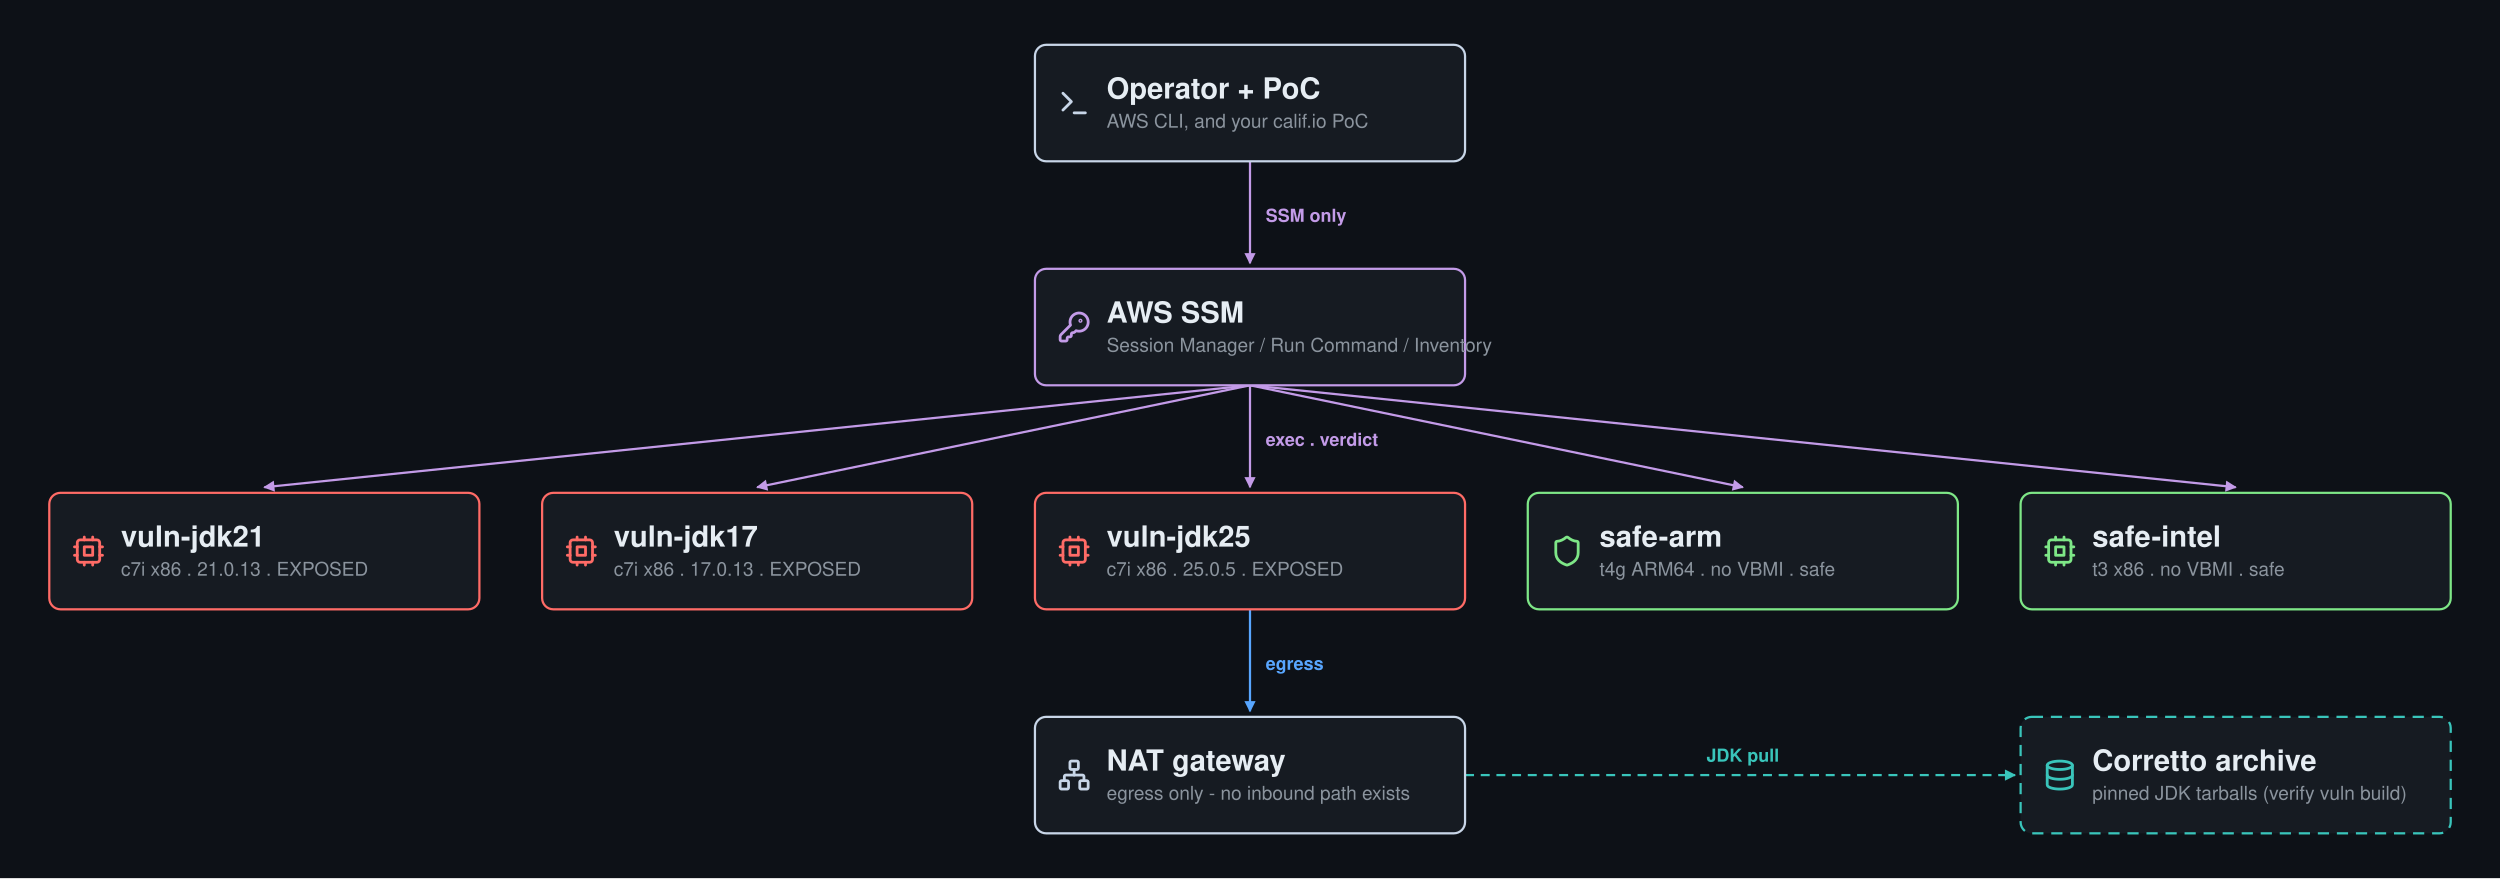
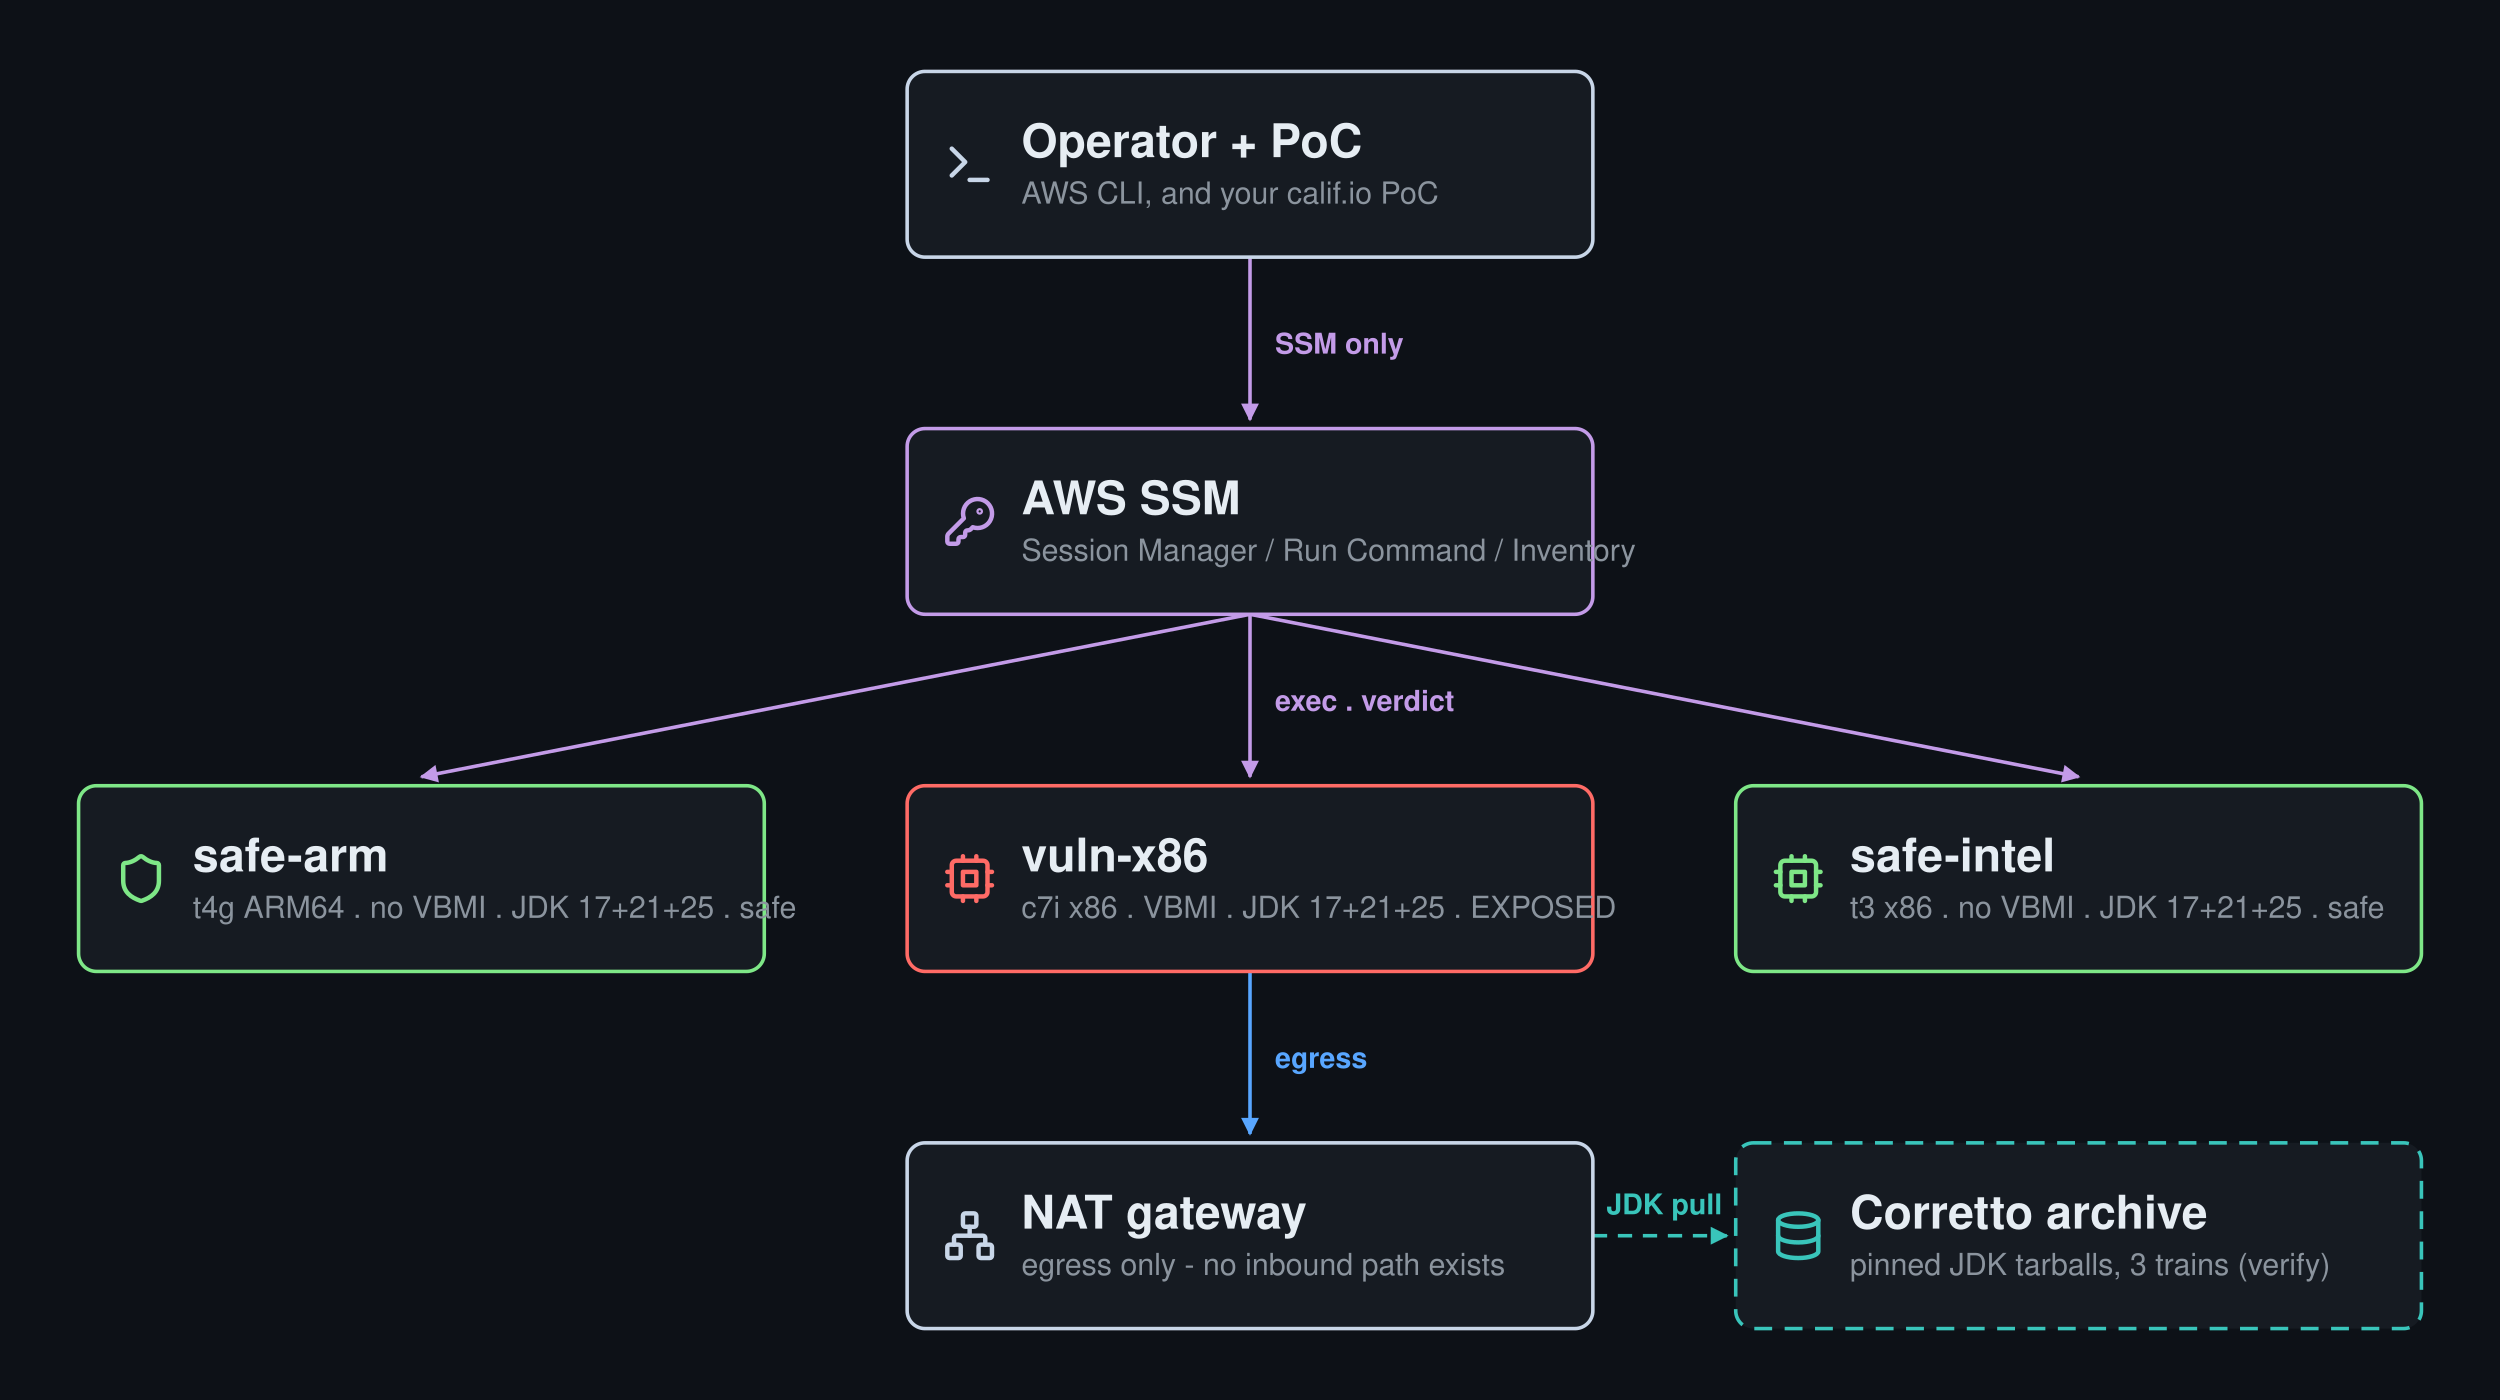
- <svg xmlns="http://www.w3.org/2000/svg" width="2232" height="784" viewBox="0 0 2232 784" role="img" aria-label="The operator, running the AWS CLI and the public calif.io proof of concept, reaches the lab only through AWS SSM - Session Manager, Run Command and Inventory - because the nodes have no inbound network path. SSM drives five nodes in private subnets. Three are EXPOSED: vuln-jdk21, vuln-jdk17 and vuln-jdk25, all c7i x86 instances running the same vulnerable AVX-512 VBMI intrinsic on three different affected Java trains (Corretto 21.0.13, 17.0.13 and 25.0.5). Two are immune even though they run the same vulnerable Java: safe-arm, a t4g Graviton ARM64 instance, and safe-intel, a t3 x86 instance - neither has AVX-512 VBMI, so the bug cannot fire. There is no pre-patched node; patch.sh flips a vulnerable node live. The nodes egress through a NAT gateway to pull pinned JDK tarballs from the Amazon Corretto archive, and each publishes its verdict to SSM Inventory.">
+ <svg xmlns="http://www.w3.org/2000/svg" width="1400" height="784" viewBox="0 0 1400 784" role="img" aria-label="The operator, running the AWS CLI and the public calif.io proof of concept, reaches the lab only through AWS SSM - Session Manager, Run Command and Inventory - because the nodes have no inbound network path. SSM drives three nodes in private subnets, and every node installs all three affected Java trains at once (Corretto 17.0.13, 21.0.13 and 25.0.5), so the detector must judge every installed JDK. One node is EXPOSED: vuln-x86, a c7i x86 instance with the AVX-512 VBMI instruction the vulnerable intrinsic needs, so all three of its JDKs are exposed. The other two run the same three vulnerable JDKs but are immune because neither has AVX-512 VBMI: safe-arm, a t4g Graviton ARM64 instance, and safe-intel, a t3 x86 instance. There is no pre-patched node; patch.sh upgrades all three trains on a node live to flip it from EXPOSED to not exposed. The nodes egress through a NAT gateway to pull pinned JDK tarballs from the Amazon Corretto archive, and each publishes its verdict to SSM Inventory.">
  <defs>
    <marker id="a_e_in" viewBox="0 0 10 10" refX="9" refY="5" markerWidth="5" markerHeight="5" orient="auto-start-reverse">
      <path d="M0,0 L10,5 L0,10 z" fill="#c39be8" />
    </marker>
-     <marker id="a_e_v25" viewBox="0 0 10 10" refX="9" refY="5" markerWidth="5" markerHeight="5" orient="auto-start-reverse">
-       <path d="M0,0 L10,5 L0,10 z" fill="#c39be8" />
-     </marker>
-     <marker id="a_e_v21" viewBox="0 0 10 10" refX="9" refY="5" markerWidth="5" markerHeight="5" orient="auto-start-reverse">
-       <path d="M0,0 L10,5 L0,10 z" fill="#c39be8" />
-     </marker>
-     <marker id="a_e_v17" viewBox="0 0 10 10" refX="9" refY="5" markerWidth="5" markerHeight="5" orient="auto-start-reverse">
+     <marker id="a_e_vuln" viewBox="0 0 10 10" refX="9" refY="5" markerWidth="5" markerHeight="5" orient="auto-start-reverse">
      <path d="M0,0 L10,5 L0,10 z" fill="#c39be8" />
    </marker>
    <marker id="a_e_arm" viewBox="0 0 10 10" refX="9" refY="5" markerWidth="5" markerHeight="5" orient="auto-start-reverse">
      <path d="M0,0 L10,5 L0,10 z" fill="#c39be8" />
    </marker>
    <marker id="a_e_intel" viewBox="0 0 10 10" refX="9" refY="5" markerWidth="5" markerHeight="5" orient="auto-start-reverse">
      <path d="M0,0 L10,5 L0,10 z" fill="#c39be8" />
    </marker>
    <marker id="a_e_eg" viewBox="0 0 10 10" refX="9" refY="5" markerWidth="5" markerHeight="5" orient="auto-start-reverse">
      <path d="M0,0 L10,5 L0,10 z" fill="#58a6ff" />
    </marker>
    <marker id="a_e_dl" viewBox="0 0 10 10" refX="9" refY="5" markerWidth="5" markerHeight="5" orient="auto-start-reverse">
      <path d="M0,0 L10,5 L0,10 z" fill="#39c5bb" />
    </marker>
  </defs>
-   <rect width="2232" height="784" fill="#0d1117" />
-   <path d="M1116.0,144 V235" fill="none" stroke="#c39be8" stroke-width="2" marker-end="url(#a_e_in)" />
-   <text x="1130.0" y="198.0" text-anchor="start" font-family="-apple-system, BlinkMacSystemFont, Segoe UI, Helvetica, Arial, sans-serif" font-size="16" font-weight="600" fill="#c39be8" stroke="#0d1117" stroke-width="6" paint-order="stroke">SSM only</text>
-   <path d="M1116.0,344 V435" fill="none" stroke="#c39be8" stroke-width="2" marker-end="url(#a_e_v25)" />
-   <text x="1130.0" y="398.0" text-anchor="start" font-family="-apple-system, BlinkMacSystemFont, Segoe UI, Helvetica, Arial, sans-serif" font-size="16" font-weight="600" fill="#c39be8" stroke="#0d1117" stroke-width="6" paint-order="stroke">exec . verdict</text>
-   <path d="M1116.0,344 L236.0,435" fill="none" stroke="#c39be8" stroke-width="2" marker-end="url(#a_e_v21)" />
-   <path d="M1116.0,344 L676.0,435" fill="none" stroke="#c39be8" stroke-width="2" marker-end="url(#a_e_v17)" />
-   <path d="M1116.0,344 L1556.0,435" fill="none" stroke="#c39be8" stroke-width="2" marker-end="url(#a_e_arm)" />
-   <path d="M1116.0,344 L1996.0,435" fill="none" stroke="#c39be8" stroke-width="2" marker-end="url(#a_e_intel)" />
-   <path d="M1116.0,544 V635" fill="none" stroke="#58a6ff" stroke-width="2" marker-end="url(#a_e_eg)" />
-   <text x="1130.0" y="598.0" text-anchor="start" font-family="-apple-system, BlinkMacSystemFont, Segoe UI, Helvetica, Arial, sans-serif" font-size="16" font-weight="600" fill="#58a6ff" stroke="#0d1117" stroke-width="6" paint-order="stroke">egress</text>
-   <path d="M1308,692.0 H1799" fill="none" stroke="#39c5bb" stroke-width="2" stroke-dasharray="8 6" marker-end="url(#a_e_dl)" />
-   <text x="1556.0" y="680.0" text-anchor="middle" font-family="-apple-system, BlinkMacSystemFont, Segoe UI, Helvetica, Arial, sans-serif" font-size="16" font-weight="600" fill="#39c5bb" stroke="#0d1117" stroke-width="6" paint-order="stroke">JDK pull</text>
-   <rect x="924" y="40" width="384" height="104" rx="10" ry="10" fill="#161b22" stroke="#c8d6e8" stroke-width="2" />
-   <g transform="translate(944,77.0) scale(1.25)" fill="none" stroke="#c8d6e8" stroke-width="2" stroke-linecap="round" stroke-linejoin="round">
+   <rect width="1400" height="784" fill="#0d1117" />
+   <path d="M700.0,144 V235" fill="none" stroke="#c39be8" stroke-width="2" marker-end="url(#a_e_in)" />
+   <text x="714.0" y="198.0" text-anchor="start" font-family="-apple-system, BlinkMacSystemFont, Segoe UI, Helvetica, Arial, sans-serif" font-size="16" font-weight="600" fill="#c39be8" stroke="#0d1117" stroke-width="6" paint-order="stroke">SSM only</text>
+   <path d="M700.0,344 V435" fill="none" stroke="#c39be8" stroke-width="2" marker-end="url(#a_e_vuln)" />
+   <text x="714.0" y="398.0" text-anchor="start" font-family="-apple-system, BlinkMacSystemFont, Segoe UI, Helvetica, Arial, sans-serif" font-size="16" font-weight="600" fill="#c39be8" stroke="#0d1117" stroke-width="6" paint-order="stroke">exec . verdict</text>
+   <path d="M700.0,344 L236.0,435" fill="none" stroke="#c39be8" stroke-width="2" marker-end="url(#a_e_arm)" />
+   <path d="M700.0,344 L1164.0,435" fill="none" stroke="#c39be8" stroke-width="2" marker-end="url(#a_e_intel)" />
+   <path d="M700.0,544 V635" fill="none" stroke="#58a6ff" stroke-width="2" marker-end="url(#a_e_eg)" />
+   <text x="714.0" y="598.0" text-anchor="start" font-family="-apple-system, BlinkMacSystemFont, Segoe UI, Helvetica, Arial, sans-serif" font-size="16" font-weight="600" fill="#58a6ff" stroke="#0d1117" stroke-width="6" paint-order="stroke">egress</text>
+   <path d="M892,692.0 H967" fill="none" stroke="#39c5bb" stroke-width="2" stroke-dasharray="8 6" marker-end="url(#a_e_dl)" />
+   <text x="932.0" y="680.0" text-anchor="middle" font-family="-apple-system, BlinkMacSystemFont, Segoe UI, Helvetica, Arial, sans-serif" font-size="16" font-weight="600" fill="#39c5bb" stroke="#0d1117" stroke-width="6" paint-order="stroke">JDK pull</text>
+   <rect x="508" y="40" width="384" height="104" rx="10" ry="10" fill="#161b22" stroke="#c8d6e8" stroke-width="2" />
+   <g transform="translate(528,77.0) scale(1.25)" fill="none" stroke="#c8d6e8" stroke-width="2" stroke-linecap="round" stroke-linejoin="round">
    <polyline points="4 17 10 11 4 5" />
    <line x1="12" x2="20" y1="19" y2="19" />
  </g>
-   <text x="988.0" y="88.0" font-family="-apple-system, BlinkMacSystemFont, Segoe UI, Helvetica, Arial, sans-serif" font-size="26" font-weight="600" fill="#e6edf3">Operator + PoC</text>
-   <text x="988.0" y="114.0" font-family="-apple-system, BlinkMacSystemFont, Segoe UI, Helvetica, Arial, sans-serif" font-size="17" fill="#8b949e">AWS CLI, and your calif.io PoC</text>
-   <rect x="924" y="240" width="384" height="104" rx="10" ry="10" fill="#161b22" stroke="#c39be8" stroke-width="2" />
-   <g transform="translate(944,277.0) scale(1.25)" fill="none" stroke="#c39be8" stroke-width="2" stroke-linecap="round" stroke-linejoin="round">
+   <text x="572.0" y="88.0" font-family="-apple-system, BlinkMacSystemFont, Segoe UI, Helvetica, Arial, sans-serif" font-size="26" font-weight="600" fill="#e6edf3">Operator + PoC</text>
+   <text x="572.0" y="114.0" font-family="-apple-system, BlinkMacSystemFont, Segoe UI, Helvetica, Arial, sans-serif" font-size="17" fill="#8b949e">AWS CLI, and your calif.io PoC</text>
+   <rect x="508" y="240" width="384" height="104" rx="10" ry="10" fill="#161b22" stroke="#c39be8" stroke-width="2" />
+   <g transform="translate(528,277.0) scale(1.25)" fill="none" stroke="#c39be8" stroke-width="2" stroke-linecap="round" stroke-linejoin="round">
    <path d="M2.586 17.414A2 2 0 0 0 2 18.828V21a1 1 0 0 0 1 1h3a1 1 0 0 0 1-1v-1a1 1 0 0 1 1-1h1a1 1 0 0 0 1-1v-1a1 1 0 0 1 1-1h.172a2 2 0 0 0 1.414-.586l.814-.814a6.5 6.5 0 1 0-4-4z" />
    <circle cx="16.5" cy="7.5" r=".5" />
  </g>
-   <text x="988.0" y="288.0" font-family="-apple-system, BlinkMacSystemFont, Segoe UI, Helvetica, Arial, sans-serif" font-size="26" font-weight="600" fill="#e6edf3">AWS SSM</text>
-   <text x="988.0" y="314.0" font-family="-apple-system, BlinkMacSystemFont, Segoe UI, Helvetica, Arial, sans-serif" font-size="17" fill="#8b949e">Session Manager / Run Command / Inventory</text>
-   <rect x="44" y="440" width="384" height="104" rx="10" ry="10" fill="#161b22" stroke="#ff6b66" stroke-width="2" />
-   <g transform="translate(64,477.0) scale(1.25)" fill="none" stroke="#ff6b66" stroke-width="2" stroke-linecap="round" stroke-linejoin="round">
+   <text x="572.0" y="288.0" font-family="-apple-system, BlinkMacSystemFont, Segoe UI, Helvetica, Arial, sans-serif" font-size="26" font-weight="600" fill="#e6edf3">AWS SSM</text>
+   <text x="572.0" y="314.0" font-family="-apple-system, BlinkMacSystemFont, Segoe UI, Helvetica, Arial, sans-serif" font-size="17" fill="#8b949e">Session Manager / Run Command / Inventory</text>
+   <rect x="508" y="440" width="384" height="104" rx="10" ry="10" fill="#161b22" stroke="#ff6b66" stroke-width="2" />
+   <g transform="translate(528,477.0) scale(1.25)" fill="none" stroke="#ff6b66" stroke-width="2" stroke-linecap="round" stroke-linejoin="round">
    <rect x="4" y="4" width="16" height="16" rx="2" />
    <rect x="9" y="9" width="6" height="6" />
    <path d="M15 2v2" />
    <path d="M15 20v2" />
    <path d="M2 15h2" />
    <path d="M2 9h2" />
    <path d="M20 15h2" />
    <path d="M20 9h2" />
    <path d="M9 2v2" />
    <path d="M9 20v2" />
  </g>
-   <text x="108.0" y="488.0" font-family="-apple-system, BlinkMacSystemFont, Segoe UI, Helvetica, Arial, sans-serif" font-size="26" font-weight="600" fill="#e6edf3">vuln-jdk21</text>
-   <text x="108.0" y="514.0" font-family="-apple-system, BlinkMacSystemFont, Segoe UI, Helvetica, Arial, sans-serif" font-size="17" fill="#8b949e">c7i x86 . 21.0.13 . EXPOSED</text>
-   <rect x="484" y="440" width="384" height="104" rx="10" ry="10" fill="#161b22" stroke="#ff6b66" stroke-width="2" />
-   <g transform="translate(504,477.0) scale(1.25)" fill="none" stroke="#ff6b66" stroke-width="2" stroke-linecap="round" stroke-linejoin="round">
+   <text x="572.0" y="488.0" font-family="-apple-system, BlinkMacSystemFont, Segoe UI, Helvetica, Arial, sans-serif" font-size="26" font-weight="600" fill="#e6edf3">vuln-x86</text>
+   <text x="572.0" y="514.0" font-family="-apple-system, BlinkMacSystemFont, Segoe UI, Helvetica, Arial, sans-serif" font-size="17" fill="#8b949e">c7i x86 . VBMI . JDK 17+21+25 . EXPOSED</text>
+   <rect x="44" y="440" width="384" height="104" rx="10" ry="10" fill="#161b22" stroke="#7ee787" stroke-width="2" />
+   <g transform="translate(64,477.0) scale(1.25)" fill="none" stroke="#7ee787" stroke-width="2" stroke-linecap="round" stroke-linejoin="round">
+     <path d="M20 13c0 5-3.5 7.5-7.66 8.95a1 1 0 0 1-.67-.01C7.5 20.5 4 18 4 13V6a1 1 0 0 1 1-1c2 0 4.5-1.2 6.24-2.72a1.17 1.17 0 0 1 1.52 0C14.51 3.81 17 5 19 5a1 1 0 0 1 1 1z" />
+   </g>
+   <text x="108.0" y="488.0" font-family="-apple-system, BlinkMacSystemFont, Segoe UI, Helvetica, Arial, sans-serif" font-size="26" font-weight="600" fill="#e6edf3">safe-arm</text>
+   <text x="108.0" y="514.0" font-family="-apple-system, BlinkMacSystemFont, Segoe UI, Helvetica, Arial, sans-serif" font-size="17" fill="#8b949e">t4g ARM64 . no VBMI . JDK 17+21+25 . safe</text>
+   <rect x="972" y="440" width="384" height="104" rx="10" ry="10" fill="#161b22" stroke="#7ee787" stroke-width="2" />
+   <g transform="translate(992,477.0) scale(1.25)" fill="none" stroke="#7ee787" stroke-width="2" stroke-linecap="round" stroke-linejoin="round">
    <rect x="4" y="4" width="16" height="16" rx="2" />
    <rect x="9" y="9" width="6" height="6" />
    <path d="M15 2v2" />
    <path d="M15 20v2" />
    <path d="M2 15h2" />
    <path d="M2 9h2" />
    <path d="M20 15h2" />
    <path d="M20 9h2" />
    <path d="M9 2v2" />
    <path d="M9 20v2" />
  </g>
-   <text x="548.0" y="488.0" font-family="-apple-system, BlinkMacSystemFont, Segoe UI, Helvetica, Arial, sans-serif" font-size="26" font-weight="600" fill="#e6edf3">vuln-jdk17</text>
-   <text x="548.0" y="514.0" font-family="-apple-system, BlinkMacSystemFont, Segoe UI, Helvetica, Arial, sans-serif" font-size="17" fill="#8b949e">c7i x86 . 17.0.13 . EXPOSED</text>
-   <rect x="924" y="440" width="384" height="104" rx="10" ry="10" fill="#161b22" stroke="#ff6b66" stroke-width="2" />
-   <g transform="translate(944,477.0) scale(1.25)" fill="none" stroke="#ff6b66" stroke-width="2" stroke-linecap="round" stroke-linejoin="round">
-     <rect x="4" y="4" width="16" height="16" rx="2" />
-     <rect x="9" y="9" width="6" height="6" />
-     <path d="M15 2v2" />
-     <path d="M15 20v2" />
-     <path d="M2 15h2" />
-     <path d="M2 9h2" />
-     <path d="M20 15h2" />
-     <path d="M20 9h2" />
-     <path d="M9 2v2" />
-     <path d="M9 20v2" />
-   </g>
-   <text x="988.0" y="488.0" font-family="-apple-system, BlinkMacSystemFont, Segoe UI, Helvetica, Arial, sans-serif" font-size="26" font-weight="600" fill="#e6edf3">vuln-jdk25</text>
-   <text x="988.0" y="514.0" font-family="-apple-system, BlinkMacSystemFont, Segoe UI, Helvetica, Arial, sans-serif" font-size="17" fill="#8b949e">c7i x86 . 25.0.5 . EXPOSED</text>
-   <rect x="1364" y="440" width="384" height="104" rx="10" ry="10" fill="#161b22" stroke="#7ee787" stroke-width="2" />
-   <g transform="translate(1384,477.0) scale(1.25)" fill="none" stroke="#7ee787" stroke-width="2" stroke-linecap="round" stroke-linejoin="round">
-     <path d="M20 13c0 5-3.5 7.5-7.66 8.95a1 1 0 0 1-.67-.01C7.5 20.5 4 18 4 13V6a1 1 0 0 1 1-1c2 0 4.5-1.2 6.24-2.72a1.17 1.17 0 0 1 1.52 0C14.51 3.81 17 5 19 5a1 1 0 0 1 1 1z" />
-   </g>
-   <text x="1428.0" y="488.0" font-family="-apple-system, BlinkMacSystemFont, Segoe UI, Helvetica, Arial, sans-serif" font-size="26" font-weight="600" fill="#e6edf3">safe-arm</text>
-   <text x="1428.0" y="514.0" font-family="-apple-system, BlinkMacSystemFont, Segoe UI, Helvetica, Arial, sans-serif" font-size="17" fill="#8b949e">t4g ARM64 . no VBMI . safe</text>
-   <rect x="1804" y="440" width="384" height="104" rx="10" ry="10" fill="#161b22" stroke="#7ee787" stroke-width="2" />
-   <g transform="translate(1824,477.0) scale(1.25)" fill="none" stroke="#7ee787" stroke-width="2" stroke-linecap="round" stroke-linejoin="round">
-     <rect x="4" y="4" width="16" height="16" rx="2" />
-     <rect x="9" y="9" width="6" height="6" />
-     <path d="M15 2v2" />
-     <path d="M15 20v2" />
-     <path d="M2 15h2" />
-     <path d="M2 9h2" />
-     <path d="M20 15h2" />
-     <path d="M20 9h2" />
-     <path d="M9 2v2" />
-     <path d="M9 20v2" />
-   </g>
-   <text x="1868.0" y="488.0" font-family="-apple-system, BlinkMacSystemFont, Segoe UI, Helvetica, Arial, sans-serif" font-size="26" font-weight="600" fill="#e6edf3">safe-intel</text>
-   <text x="1868.0" y="514.0" font-family="-apple-system, BlinkMacSystemFont, Segoe UI, Helvetica, Arial, sans-serif" font-size="17" fill="#8b949e">t3 x86 . no VBMI . safe</text>
-   <rect x="924" y="640" width="384" height="104" rx="10" ry="10" fill="#161b22" stroke="#c8d6e8" stroke-width="2" />
-   <g transform="translate(944,677.0) scale(1.25)" fill="none" stroke="#c8d6e8" stroke-width="2" stroke-linecap="round" stroke-linejoin="round">
+   <text x="1036.0" y="488.0" font-family="-apple-system, BlinkMacSystemFont, Segoe UI, Helvetica, Arial, sans-serif" font-size="26" font-weight="600" fill="#e6edf3">safe-intel</text>
+   <text x="1036.0" y="514.0" font-family="-apple-system, BlinkMacSystemFont, Segoe UI, Helvetica, Arial, sans-serif" font-size="17" fill="#8b949e">t3 x86 . no VBMI . JDK 17+21+25 . safe</text>
+   <rect x="508" y="640" width="384" height="104" rx="10" ry="10" fill="#161b22" stroke="#c8d6e8" stroke-width="2" />
+   <g transform="translate(528,677.0) scale(1.25)" fill="none" stroke="#c8d6e8" stroke-width="2" stroke-linecap="round" stroke-linejoin="round">
    <rect x="16" y="16" width="6" height="6" rx="1" />
    <rect x="2" y="16" width="6" height="6" rx="1" />
    <rect x="9" y="2" width="6" height="6" rx="1" />
    <path d="M5 16v-3a1 1 0 0 1 1-1h12a1 1 0 0 1 1 1v3" />
    <path d="M12 12V8" />
  </g>
-   <text x="988.0" y="688.0" font-family="-apple-system, BlinkMacSystemFont, Segoe UI, Helvetica, Arial, sans-serif" font-size="26" font-weight="600" fill="#e6edf3">NAT gateway</text>
-   <text x="988.0" y="714.0" font-family="-apple-system, BlinkMacSystemFont, Segoe UI, Helvetica, Arial, sans-serif" font-size="17" fill="#8b949e">egress only - no inbound path exists</text>
-   <rect x="1804" y="640" width="384" height="104" rx="10" ry="10" fill="#161b22" stroke="#39c5bb" stroke-width="2" stroke-dasharray="10 7" />
-   <g transform="translate(1824,677.0) scale(1.25)" fill="none" stroke="#39c5bb" stroke-width="2" stroke-linecap="round" stroke-linejoin="round">
+   <text x="572.0" y="688.0" font-family="-apple-system, BlinkMacSystemFont, Segoe UI, Helvetica, Arial, sans-serif" font-size="26" font-weight="600" fill="#e6edf3">NAT gateway</text>
+   <text x="572.0" y="714.0" font-family="-apple-system, BlinkMacSystemFont, Segoe UI, Helvetica, Arial, sans-serif" font-size="17" fill="#8b949e">egress only - no inbound path exists</text>
+   <rect x="972" y="640" width="384" height="104" rx="10" ry="10" fill="#161b22" stroke="#39c5bb" stroke-width="2" stroke-dasharray="10 7" />
+   <g transform="translate(992,677.0) scale(1.25)" fill="none" stroke="#39c5bb" stroke-width="2" stroke-linecap="round" stroke-linejoin="round">
    <ellipse cx="12" cy="5" rx="9" ry="3" />
    <path d="M3 5V19A9 3 0 0 0 21 19V5" />
    <path d="M3 12A9 3 0 0 0 21 12" />
  </g>
-   <text x="1868.0" y="688.0" font-family="-apple-system, BlinkMacSystemFont, Segoe UI, Helvetica, Arial, sans-serif" font-size="26" font-weight="600" fill="#e6edf3">Corretto archive</text>
-   <text x="1868.0" y="714.0" font-family="-apple-system, BlinkMacSystemFont, Segoe UI, Helvetica, Arial, sans-serif" font-size="17" fill="#8b949e">pinned JDK tarballs (verify vuln build)</text>
+   <text x="1036.0" y="688.0" font-family="-apple-system, BlinkMacSystemFont, Segoe UI, Helvetica, Arial, sans-serif" font-size="26" font-weight="600" fill="#e6edf3">Corretto archive</text>
+   <text x="1036.0" y="714.0" font-family="-apple-system, BlinkMacSystemFont, Segoe UI, Helvetica, Arial, sans-serif" font-size="17" fill="#8b949e">pinned JDK tarballs, 3 trains (verify)</text>
</svg>
